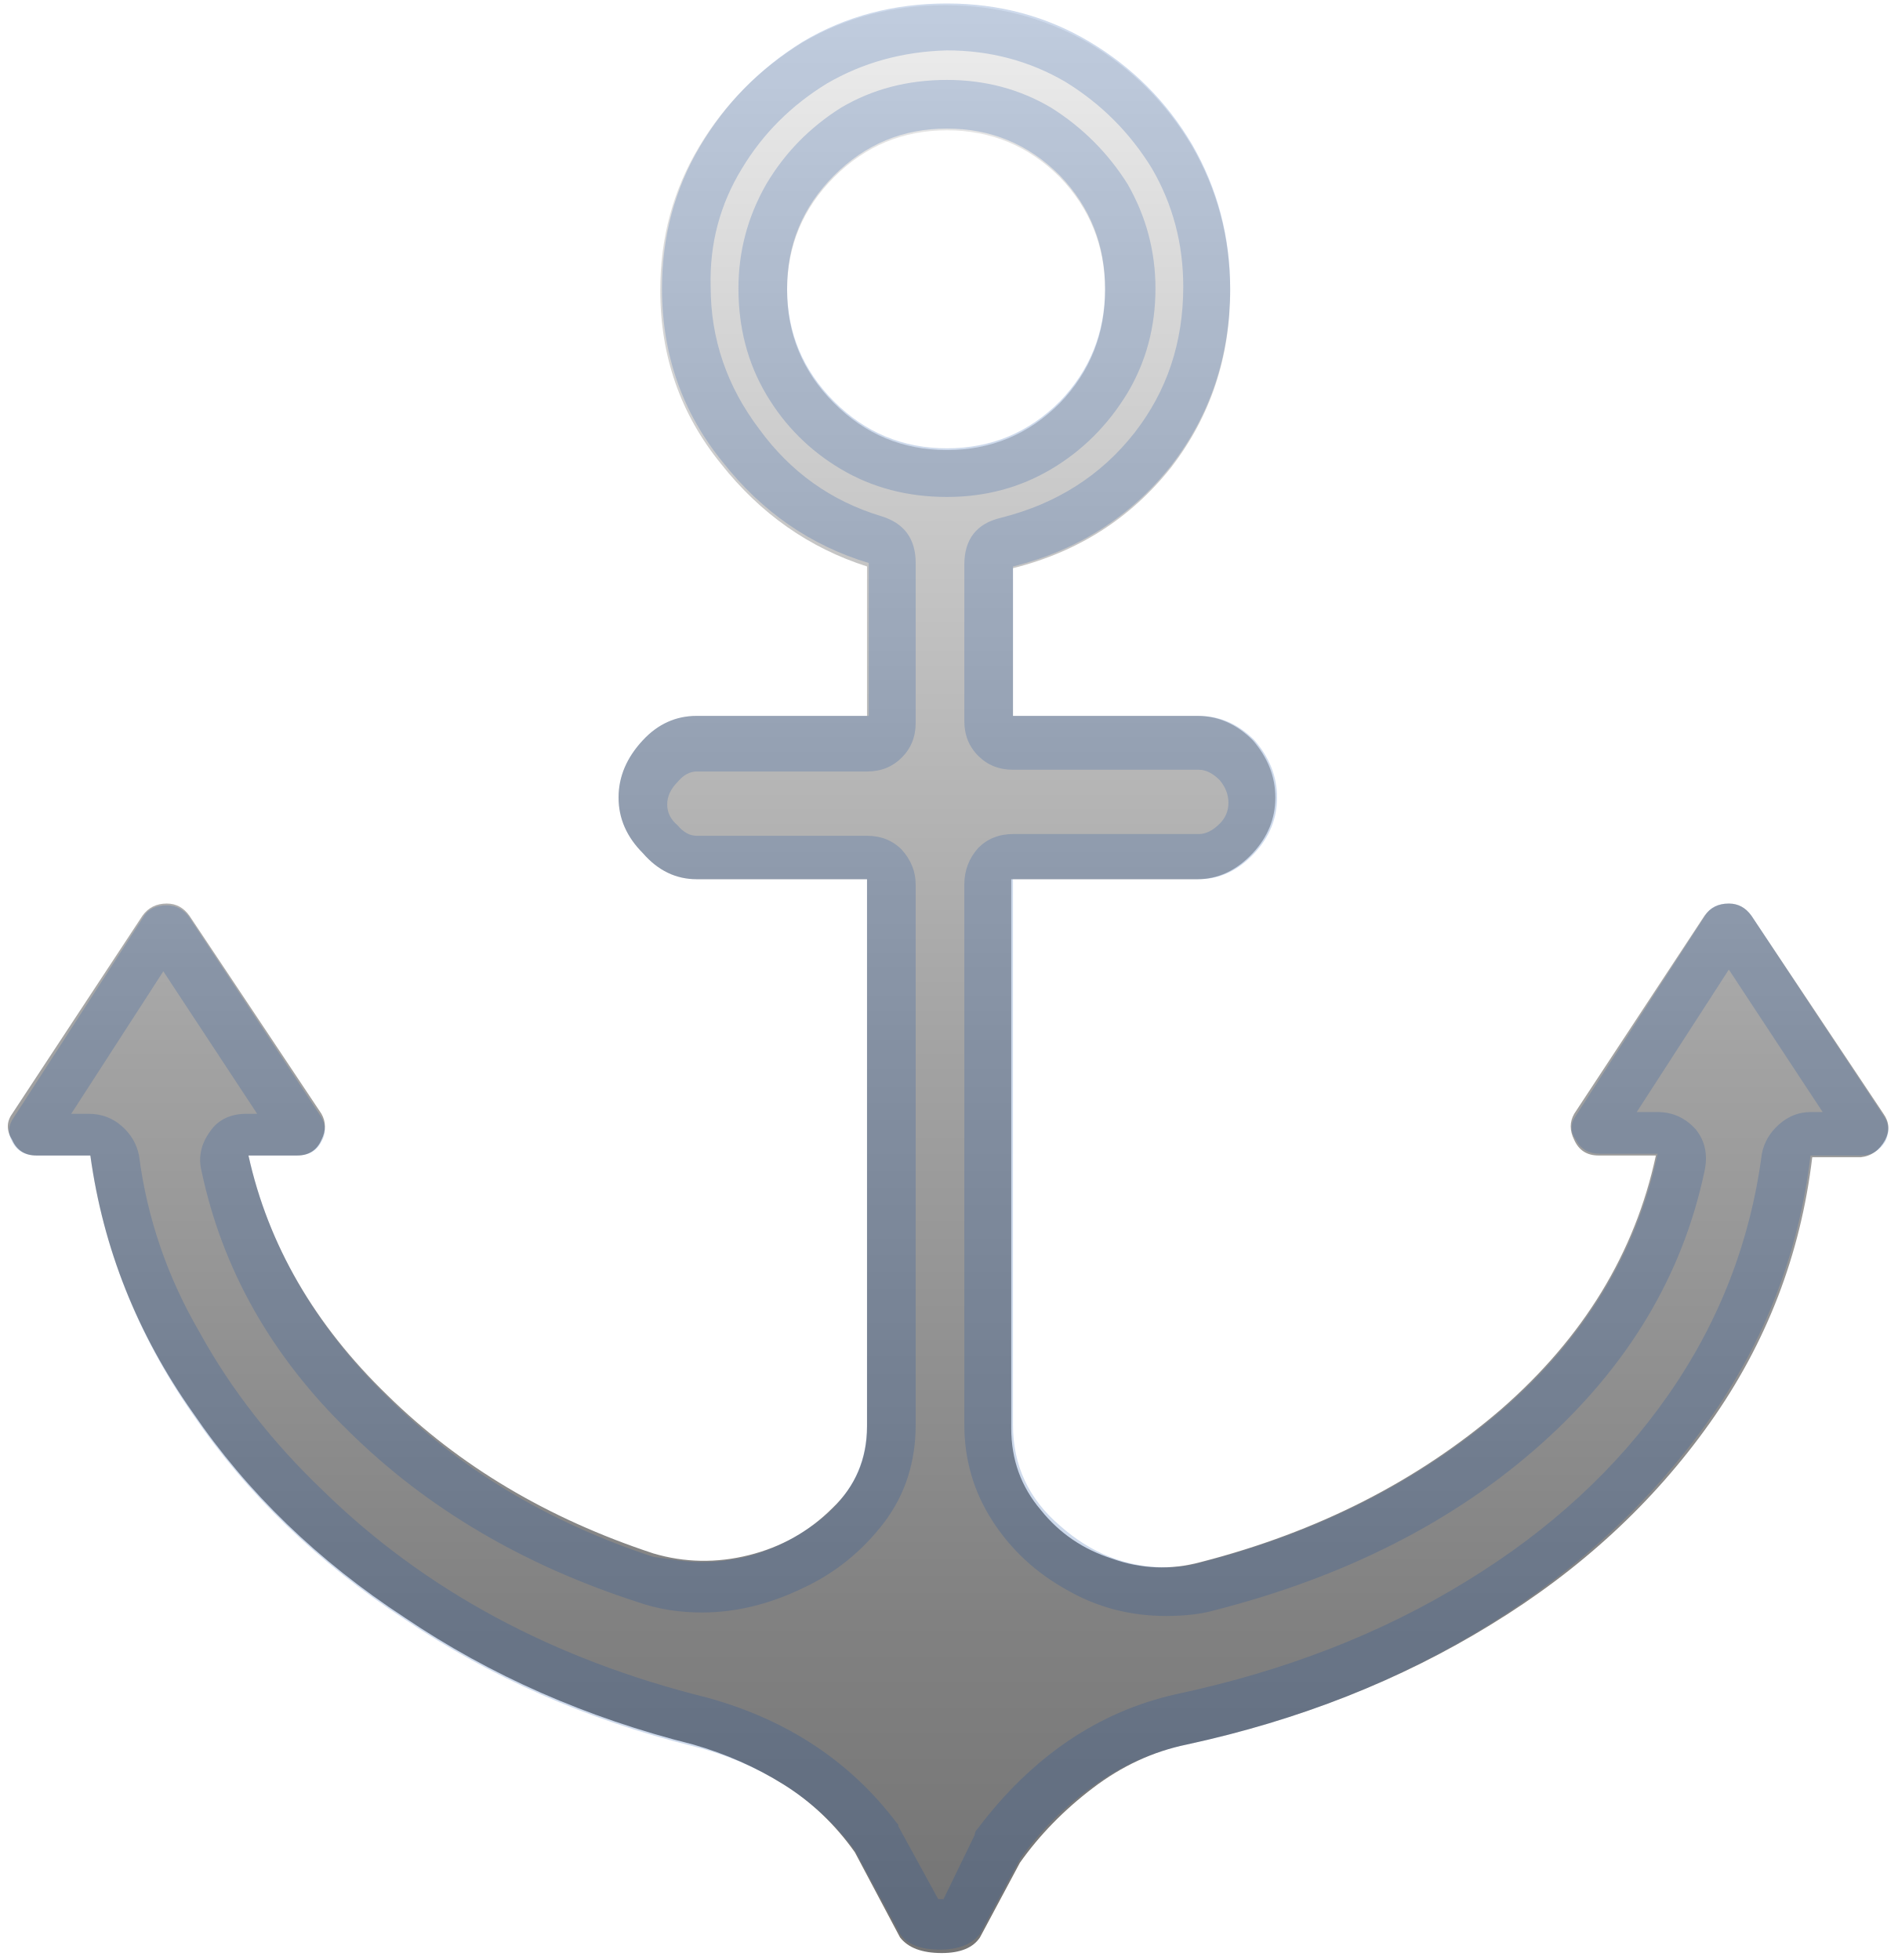
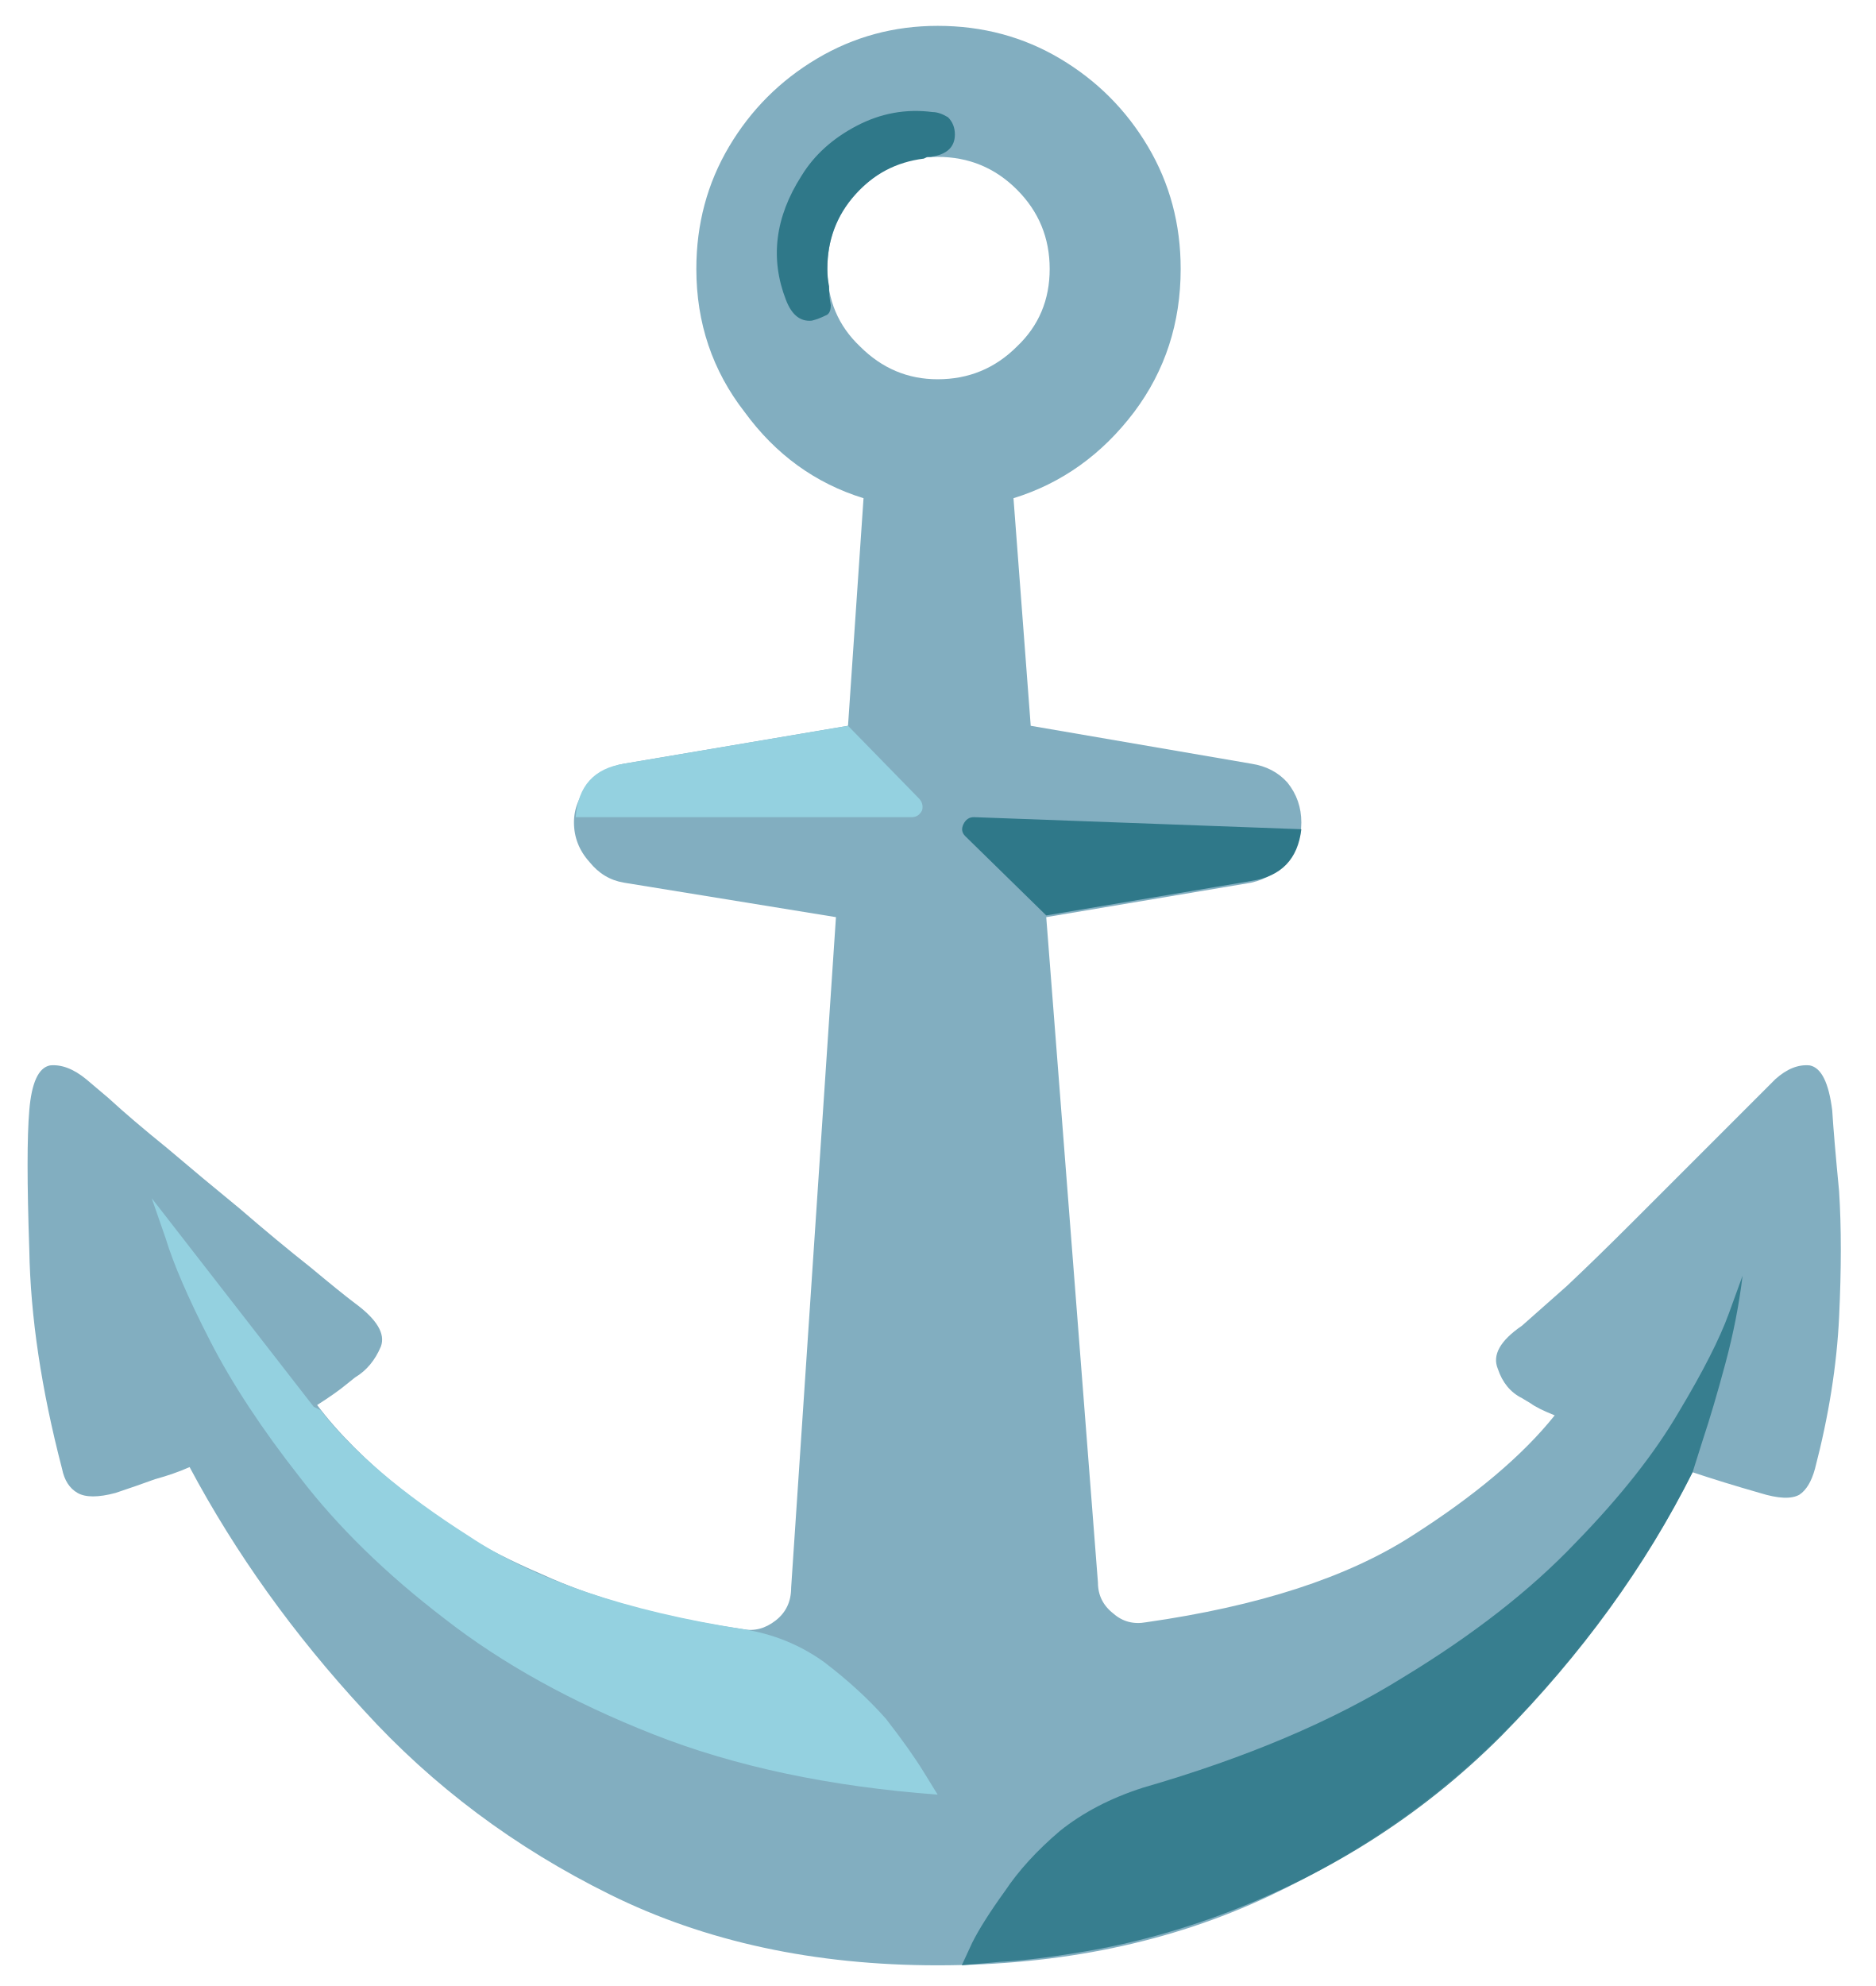
- <svg xmlns="http://www.w3.org/2000/svg" width="273" height="282" preserveAspectRatio="xMinYMin slice" viewBox="23 -54 273 282" version="1.1">
-   <defs>
-     <linearGradient id="gradient_0" spreadMethod="pad" gradientUnits="userSpaceOnUse" x1="638" y1="-196.058" x2="638" y2="909">
-       <stop offset="0%" stop-color="#757575" />
-       <stop offset="16%" stop-color="#818181" />
-       <stop offset="45%" stop-color="#A2A2A2" />
-       <stop offset="84%" stop-color="#D6D6D6" />
-       <stop offset="100%" stop-color="#EEEEEE" />
-     </linearGradient>
-   </defs>
-   <path d="M1176,271 q5,-7 1,-15 q-5,-9 -14,-10 h-28 q-10,-84 -59,-153 q-49,-69 -126,-116 q-78,-48 -175,-69 q-29,-6 -54,-25 q-25,-19 -42,-43 l-23,-43 q-6,-9 -22,-9 q-17,0 -24,9 l-26,49 q-17,24 -41,39 q-24,15 -52,23 q-92,23 -166,73 q-75,49 -122,118 q-48,68 -59,148 h-31 q-10,0 -14,9 q-5,8 0,15 l75,114 q5,7 14,7 q8,0 13,-7 l76,-114 q4,-7 0,-15 q-4,-9 -14,-9 h-28 q17,-77 80,-138 q62,-61 153,-91 q27,-8 55,-1 q28,7 48,27 q20,19 20,47 v315 h-98 q-18,0 -31,15 q-14,14 -14,32 q0,18 14,33 q13,14 31,14 h98 v86 q-50,16 -84,59 q-35,43 -35,100 q0,45 22,82 q22,37 59,60 q37,22 83,22 q45,0 83,-22 q37,-22 59,-59 q22,-38 22,-83 q0,-58 -34,-102 q-35,-44 -91,-58 v-85 h106 q18,0 32,-14 q13,-15 13,-33 q0,-18 -13,-32 q-14,-15 -32,-15 h-107 v-316 q0,-27 17,-47 q16,-20 41,-28 q25,-9 51,-2 q101,26 173,88 q71,62 89,146 h-33 q-10,0 -14,9 q-4,8 0,15 l75,114 q5,7 14,7 q8,0 13,-7 l76,-114 Z M545,745 q0,-38 27,-65 q27,-27 65,-27 q38,0 65,27 q26,27 26,65 q0,38 -26,65 q-27,27 -65,27 q-38,0 -65,-27 q-27,-27 -27,-65 Z" fill="url(#gradient_0)" transform="matrix(0.25,0,0,-0.25,0,174)" />
-   <path d="M637,883 q-38,-1 -69,-19 q-31,-19 -49,-49 q-19,-31 -18,-68 q0,-45 28,-82 q27,-37 70,-50 q20,-6 20,-27 v-92 q0,-12 -8,-20 q-8,-8 -20,-8 h-98 q-6,0 -11,-6 q-6,-6 -6,-13 q0,-7 6,-12 q5,-6 11,-6 h98 q12,0 20,-8 q8,-9 8,-20 v-311 q0,-32 -18,-56 q-19,-25 -47,-38 q-29,-14 -58,-14 q-20,0 -37,6 q-99,32 -166,98 q-67,65 -85,150 q-3,12 5,23 q7,10 21,10 h6 l-54,82 l-53,-82 h10 q11,0 19,-7 q8,-7 10,-17 q7,-54 35,-102 q27,-49 71,-91 q88,-86 221,-119 q69,-19 109,-72 q0,0 1,-1 q0,-1 0,-1 l23,-42 h1 q1,0 2,0 l18,37 q0,2 2,4 q47,62 114,77 q94,20 167,65 q72,44 116,107 q44,63 54,139 q2,10 10,17 q8,7 18,7 h7 l-54,82 l-53,-82 h12 q13,0 22,-10 q8,-10 5,-24 q-19,-90 -94,-157 q-75,-67 -189,-96 q-11,-3 -27,-3 q-31,0 -57,15 q-27,15 -43,40 q-16,25 -16,55 v311 q0,12 8,21 q8,8 20,8 h107 q6,0 12,6 q5,5 5,12 q0,7 -5,13 q-6,6 -12,6 h-107 q-12,0 -20,8 q-8,8 -8,20 v90 q0,22 21,27 q48,12 77,49 q28,36 28,84 q0,37 -18,68 q-19,31 -50,50 q-31,18 -68,18 Z M637,626 q-34,0 -61,16 q-27,16 -43,43 q-16,27 -16,61 q0,32 16,60 q16,27 43,44 q27,16 61,16 q33,0 60,-16 q27,-17 44,-44 q16,-28 16,-60 q0,-33 -16,-60 q-17,-28 -44,-44 q-27,-16 -60,-16 Z M637,910 q45,0 82,-22 q37,-22 59,-59 q22,-38 22,-83 q0,-58 -34,-102 q-35,-44 -91,-58 v-86 h107 q18,0 32,-14 q13,-15 13,-33 q0,-18 -13,-32 q-14,-15 -32,-15 h-107 v-314 q0,-35 27,-58 q27,-24 61,-24 q11,0 21,3 q101,26 173,88 q71,62 89,147 h-33 q-10,0 -14,8 q-5,7 0,14 l75,116 q4,6 13,6 q8,0 13,-7 l76,-115 q5,-7 1,-15 q-5,-8 -14,-8 h-29 q-10,-84 -59,-153 q-49,-69 -126,-117 q-77,-48 -174,-69 q-29,-6 -54,-24 q-25,-18 -42,-42 l-23,-43 q-7,-9 -23,-9 q-17,0 -23,9 l-26,48 q-17,23 -41,38 q-24,15 -52,22 q-92,23 -166,73 q-75,49 -122,118 q-48,69 -59,149 h-31 q-10,0 -14,8 q-4,7 1,14 l75,116 q4,6 13,6 q8,0 13,-7 l76,-115 q4,-7 0,-14 q-4,-8 -14,-8 h-28 q17,-77 80,-139 q62,-62 153,-92 q7,-1 14,-2 q7,-1 14,-1 q35,0 65,22 q30,22 30,57 v314 h-98 q-18,0 -31,15 q-14,14 -14,32 q0,18 14,33 q13,14 31,14 h99 v88 q-50,15 -84,58 q-35,43 -35,100 q0,45 22,82 q22,37 59,60 q37,22 83,22 Z M637,654 q38,0 65,27 q26,27 26,65 q0,38 -26,65 q-27,27 -65,27 q-38,0 -65,-27 q-27,-27 -27,-65 q0,-38 27,-65 q27,-27 65,-27 Z" fill="#0D47A1" fill-opacity="0.2" transform="matrix(0.25,0,0,-0.25,0,174)" />
+ <svg xmlns="http://www.w3.org/2000/svg" width="272" height="288" preserveAspectRatio="xMinYMin slice" viewBox="24 -56 272 288" version="1.1">
+   <path d="M1159,284 q1,-16 4,-47 q2,-31 0,-73 q-2,-42 -14,-88 q-3,-11 -9,-15 q-7,-4 -23,1 q-21,6 -39,12 q-38,-75 -99,-140 q-62,-66 -147,-106 q-85,-40 -192,-40 q-107,0 -190,41 q-83,41 -143,107 q-61,66 -101,141 q-9,-4 -20,-7 q-11,-4 -23,-8 q-15,-4 -22,0 q-7,4 -9,14 q-18,69 -19,127 q-2,58 0,81 q2,24 12,26 q10,1 21,-8 q0,0 13,-11 q13,-12 34,-29 q20,-17 42,-35 q22,-19 41,-34 q18,-15 26,-21 q19,-14 15,-25 q-5,-12 -15,-18 q0,0 -5,-4 q-6,-5 -17,-12 q18,-24 50,-50 q31,-27 80,-48 q48,-22 117,-32 q10,-2 19,5 q9,7 9,19 l26,389 l-123,20 q-12,2 -20,12 q-9,10 -9,23 q0,12 9,22 q8,10 20,12 l130,22 l9,132 q-42,13 -69,50 q-28,36 -28,83 q0,39 19,71 q19,32 51,51 q32,19 70,19 q39,0 71,-19 q32,-19 51,-51 q19,-32 19,-71 q0,-47 -27,-83 q-28,-37 -70,-50 l10,-132 l128,-22 q13,-2 21,-11 q8,-10 8,-23 q0,-13 -8,-22 q-8,-10 -21,-13 l-119,-20 l30,-386 q0,-11 9,-18 q8,-7 19,-5 q98,14 154,50 q55,35 83,70 q-10,4 -14,7 q-5,3 -5,3 q-10,5 -14,17 q-5,12 14,25 q8,7 26,23 q17,16 38,37 q20,20 39,39 q19,19 32,32 q12,12 12,12 q10,9 20,8 q10,-2 13,-26 Z M576,772 q0,-27 19,-45 q19,-19 45,-19 q27,0 46,19 q19,18 19,45 q0,27 -19,46 q-19,19 -46,19 q-26,0 -45,-19 q-19,-19 -19,-46 Z" fill="#82AEC0" transform="matrix(0.25,0,0,-0.25,0,176)" />
+   <path d="M578,751 q0,-5 -3,-6 q-4,-2 -8,-3 q-10,-1 -15,12 q-14,36 9,72 q11,18 32,29 q21,11 44,8 q4,0 9,-3 q4,-4 4,-10 q0,-11 -14,-13 q-1,0 -2,0 q-2,-1 -2,-1 q-24,-3 -40,-21 q-16,-18 -16,-43 q0,-5 1,-10 q0,-6 1,-11 Z" fill="#2F7889" transform="matrix(0.25,0,0,-0.25,0,176)" />
+   <path d="M640,-113 q-94,7 -165,35 q-71,28 -121,67 q-51,39 -84,82 q-33,42 -52,79 q-19,37 -26,60 q-8,23 -8,23 l94,-121 l4,-2 q28,-36 86,-73 q57,-38 159,-54 q26,-4 47,-19 q21,-16 36,-33 q14,-18 22,-31 q8,-13 8,-13 Z" fill="#94D1E0" transform="matrix(0.25,0,0,-0.25,0,176)" />
+   <path d="M759,-109 q90,26 151,64 q61,37 100,78 q39,40 60,76 q21,35 29,57 q8,22 8,22 q-3,-25 -10,-51 q-7,-26 -13,-44 q-6,-19 -6,-19 q-41,-82 -111,-153 q-71,-71 -169,-106 q-34,-12 -67,-18 q-34,-6 -55,-7 q-22,-2 -22,-2 q0,0 6,13 q6,12 19,30 q12,18 32,35 q20,16 48,25 Z" fill="#2F7889" fill-opacity="0.89" transform="matrix(0.25,0,0,-0.25,0,176)" />
+   <path d="M430,454 q2,27 28,31 l130,22 l41,-42 q3,-3 2,-7 q-2,-4 -6,-4 h-195 Z" fill="#94D1E0" transform="matrix(0.25,0,0,-0.25,0,176)" />
+   <path d="M851,447 q-3,-26 -29,-30 l-119,-20 l-47,46 q-3,3 -1,7 q2,4 6,4 l190,-7 Z" fill="#2F7889" transform="matrix(0.25,0,0,-0.25,0,176)" />
</svg>
